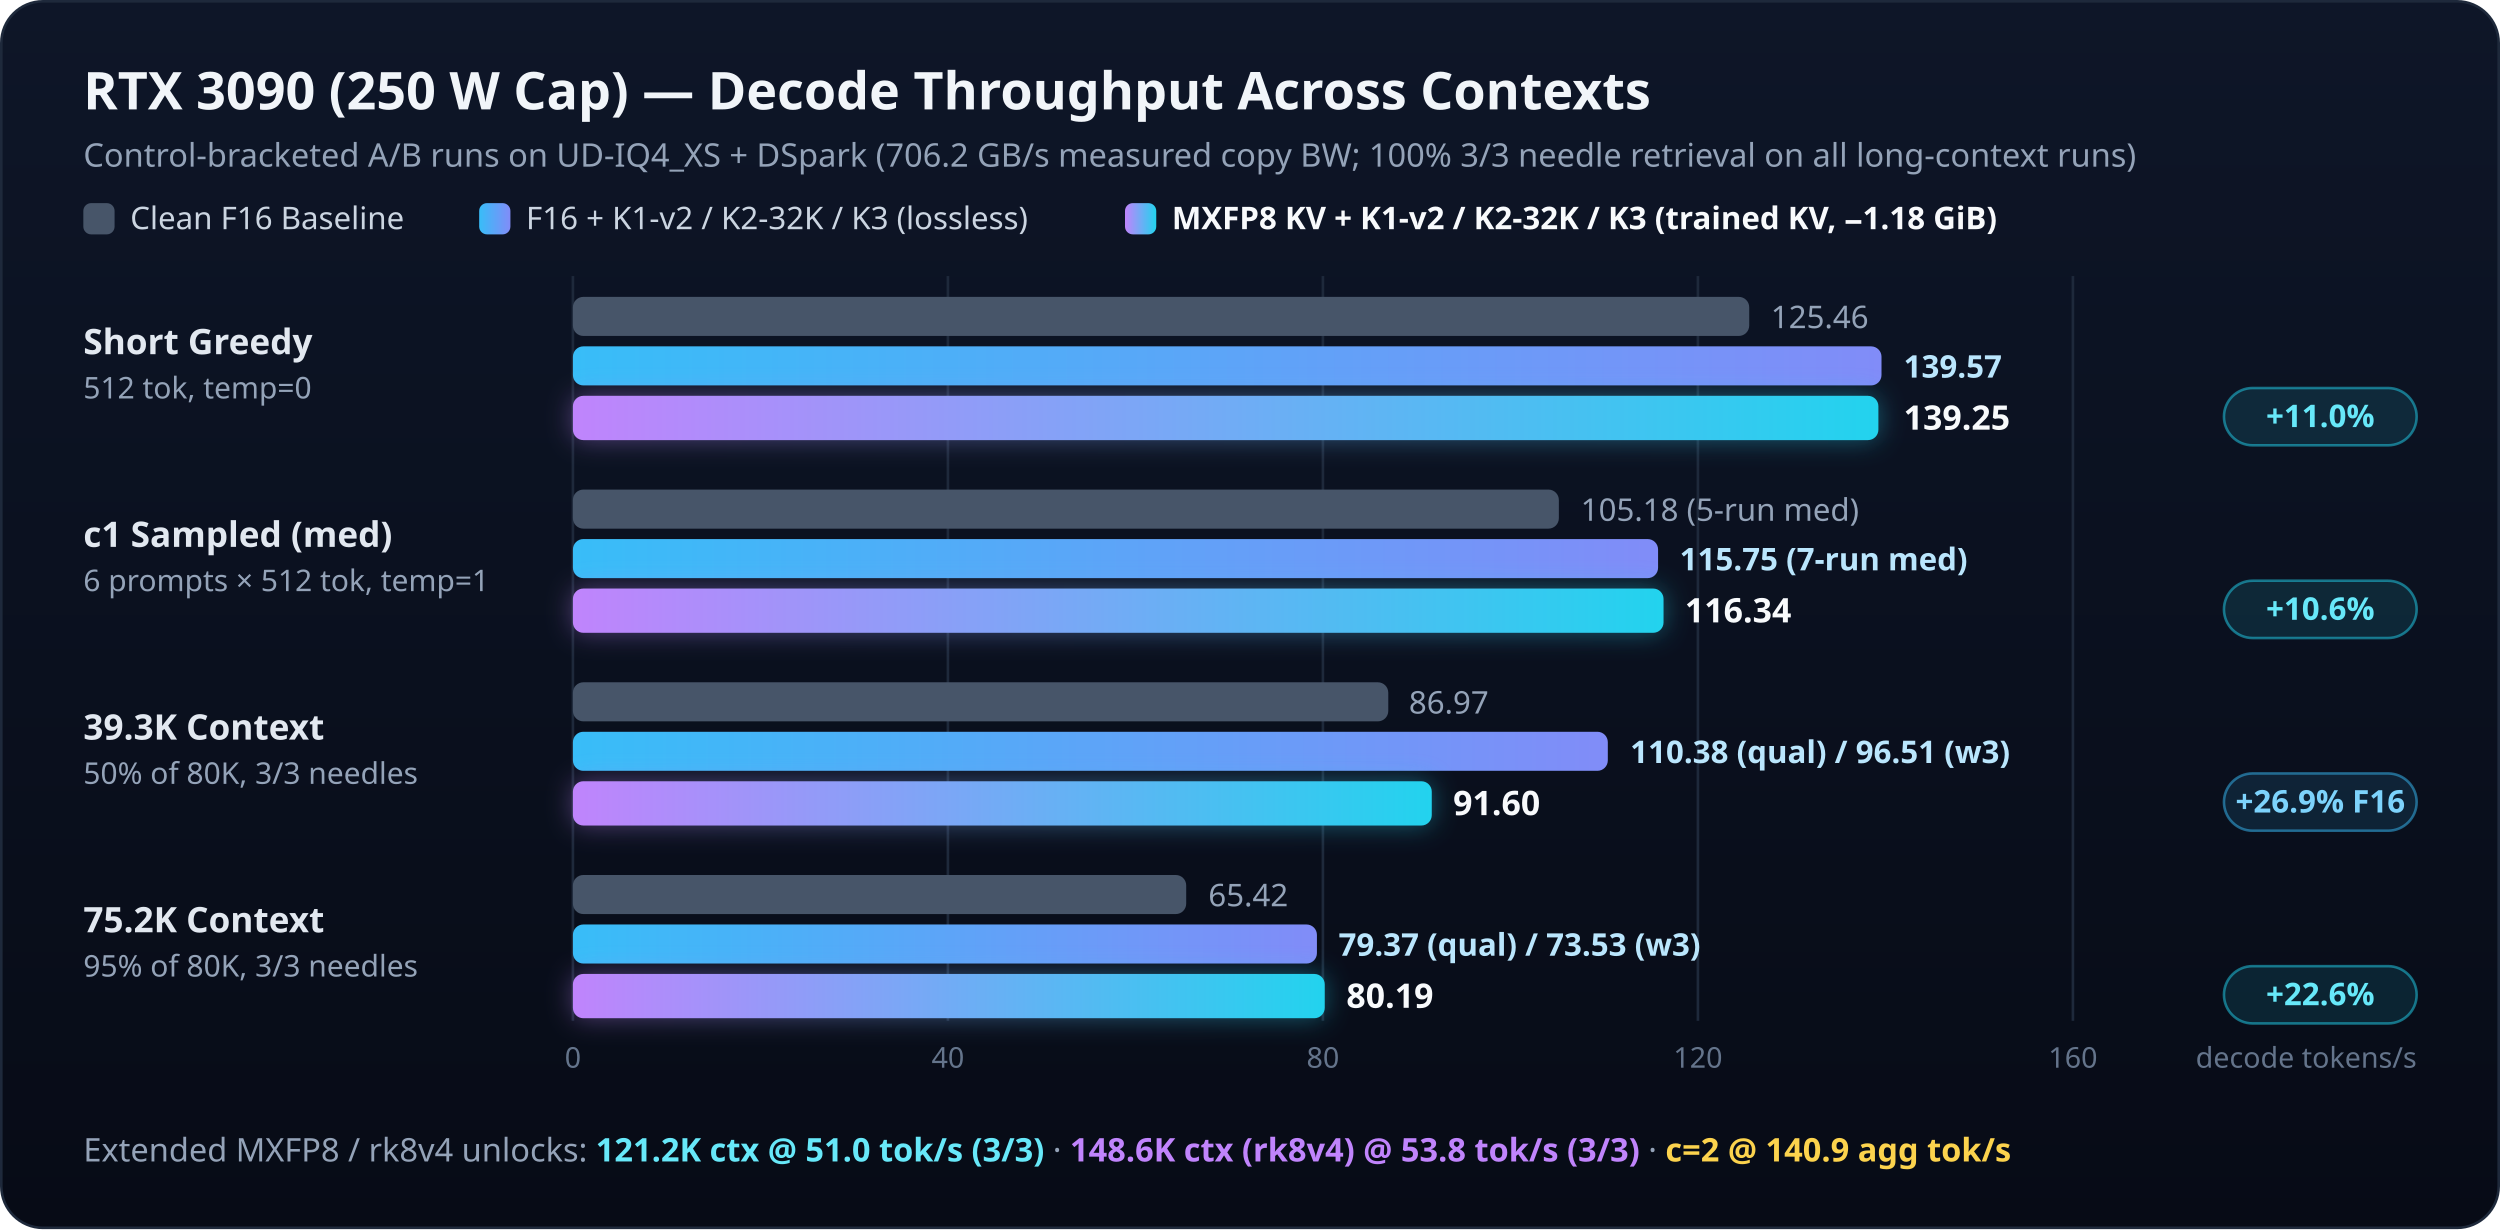
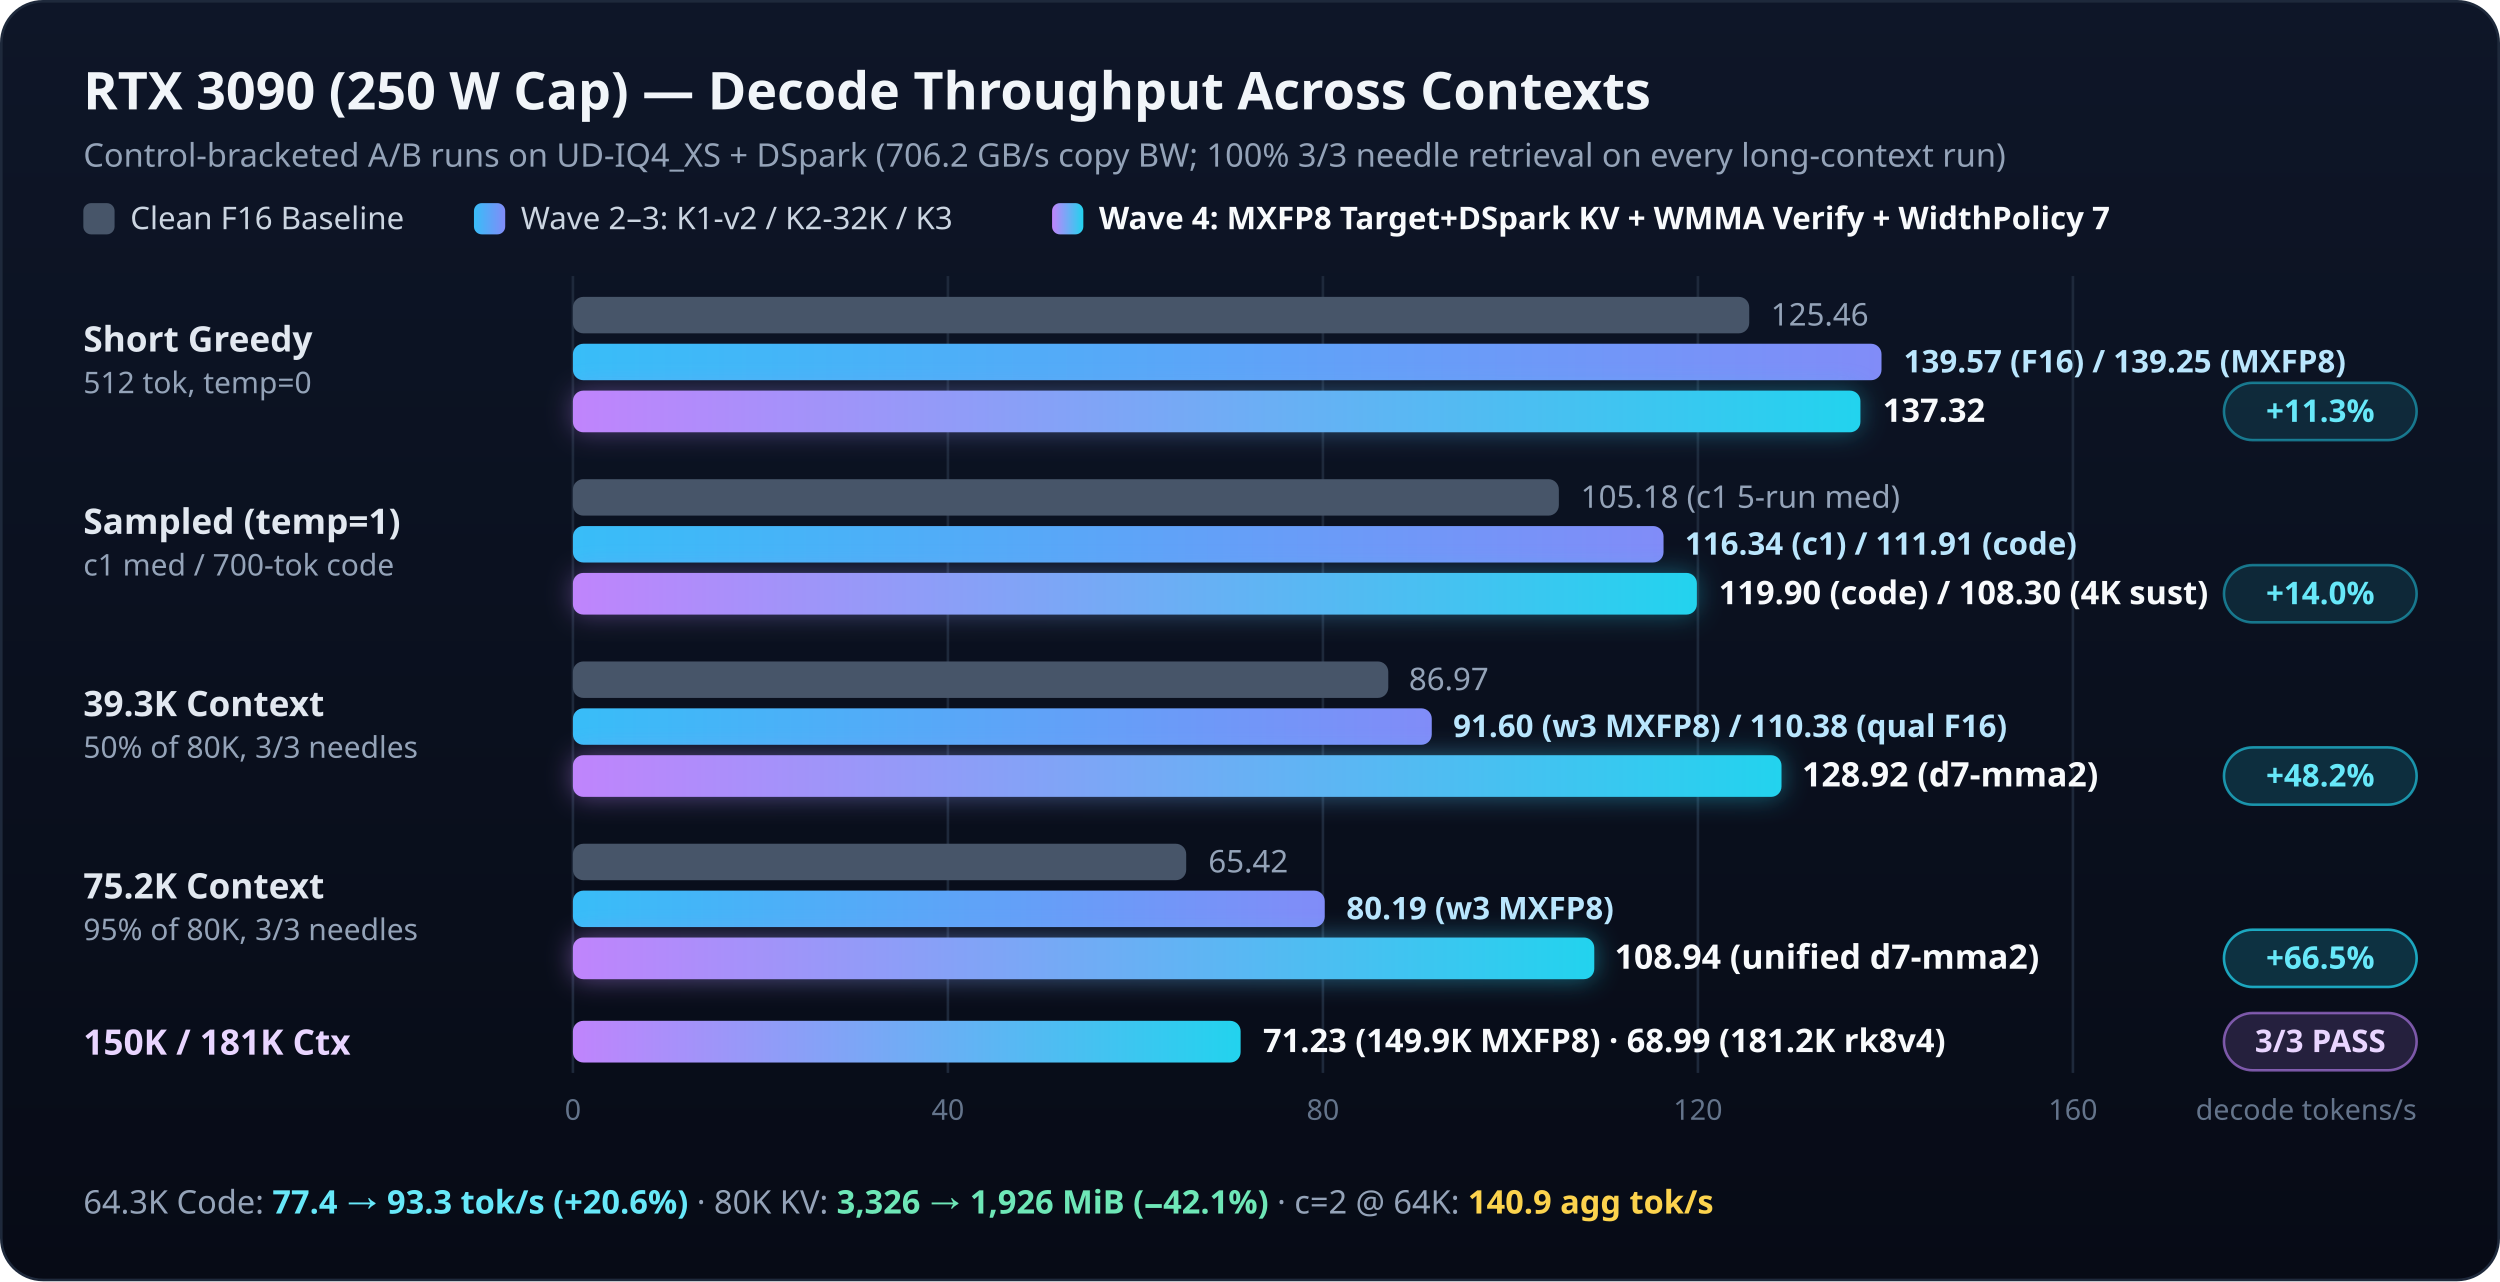
- <svg xmlns="http://www.w3.org/2000/svg" width="960" height="472" viewBox="0 0 960 472" role="img" aria-labelledby="t d">
+ <svg xmlns="http://www.w3.org/2000/svg" width="960" height="492" viewBox="0 0 960 492" role="img" aria-labelledby="t d">
  <defs>
    <linearGradient id="bg" x1="0" y1="0" x2="0" y2="1">
      <stop offset="0" stop-color="#0e1628" />
      <stop offset="1" stop-color="#070b16" />
    </linearGradient>
-     <linearGradient id="mxfp8" x1="0" y1="0" x2="1" y2="0">
+     <linearGradient id="w4" x1="0" y1="0" x2="1" y2="0">
      <stop offset="0" stop-color="#c084fc" />
      <stop offset="1" stop-color="#22d3ee" />
    </linearGradient>
    <linearGradient id="f16opt" x1="0" y1="0" x2="1" y2="0">
      <stop offset="0" stop-color="#38bdf8" />
      <stop offset="1" stop-color="#818cf8" />
    </linearGradient>
    <filter id="glow" x="-10%" y="-80%" width="120%" height="260%">
      <feGaussianBlur stdDeviation="5" />
    </filter>
  </defs>
-   <rect x="0.5" y="0.5" width="959" height="471" rx="16" fill="url(#bg)" stroke="#1e293b" />
+   <rect x="0.5" y="0.5" width="959" height="491" rx="16" fill="url(#bg)" stroke="#1e293b" />
  <g font-family="-apple-system, BlinkMacSystemFont, 'Segoe UI', 'Noto Sans', Helvetica, Arial, sans-serif">
    <text x="32" y="42" font-size="20" font-weight="700" fill="#f1f5f9">RTX 3090 (250 W Cap) — Decode Throughput Across Contexts</text>
-     <text x="32" y="64" font-size="12.5" fill="#94a3b8">Control-bracketed A/B runs on UD-IQ4_XS + DSpark (706.2 GB/s measured copy BW; 100% 3/3 needle retrieval on all long-context runs)</text>
+     <text x="32" y="64" font-size="12.5" fill="#94a3b8">Control-bracketed A/B runs on UD-IQ4_XS + DSpark (706.2 GB/s copy BW; 100% 3/3 needle retrieval on every long-context run)</text>
    <rect x="32" y="78" width="12" height="12" rx="3" fill="#475569" />
    <text x="50" y="88" font-size="12" fill="#cbd5e1">Clean F16 Baseline</text>
-     <rect x="184" y="78" width="12" height="12" rx="3" fill="url(#f16opt)" />
-     <text x="202" y="88" font-size="12" fill="#cbd5e1">F16 + K1-v2 / K2-32K / K3 (lossless)</text>
-     <rect x="432" y="78" width="12" height="12" rx="3" fill="url(#mxfp8)" />
-     <text x="450" y="88" font-size="12" font-weight="600" fill="#f8fafc">MXFP8 KV + K1-v2 / K2-32K / K3 (trained KV, −1.18 GiB)</text>
-     <line x1="220" y1="106" x2="220" y2="392" stroke="#1e293b" stroke-width="1" />
-     <text x="220" y="410" font-size="11" fill="#64748b" text-anchor="middle">0</text>
-     <line x1="364" y1="106" x2="364" y2="392" stroke="#1e293b" stroke-width="1" />
-     <text x="364" y="410" font-size="11" fill="#64748b" text-anchor="middle">40</text>
-     <line x1="508" y1="106" x2="508" y2="392" stroke="#1e293b" stroke-width="1" />
-     <text x="508" y="410" font-size="11" fill="#64748b" text-anchor="middle">80</text>
-     <line x1="652" y1="106" x2="652" y2="392" stroke="#1e293b" stroke-width="1" />
-     <text x="652" y="410" font-size="11" fill="#64748b" text-anchor="middle">120</text>
-     <line x1="796" y1="106" x2="796" y2="392" stroke="#1e293b" stroke-width="1" />
-     <text x="796" y="410" font-size="11" fill="#64748b" text-anchor="middle">160</text>
-     <text x="928" y="410" font-size="11" fill="#64748b" text-anchor="end">decode tokens/s</text>
-     <text x="32" y="136" font-size="13.5" font-weight="600" fill="#e2e8f0">Short Greedy</text>
-     <text x="32" y="153" font-size="11.5" fill="#94a3b8">512 tok, temp=0</text>
-     <rect x="220" y="114" width="451.7" height="15" rx="4" fill="#475569" />
-     <text x="680" y="126" font-size="12" fill="#94a3b8">125.46</text>
-     <rect x="220" y="133" width="502.5" height="15" rx="4" fill="url(#f16opt)" />
-     <text x="731" y="145" font-size="12" font-weight="600" fill="#bae6fd">139.57</text>
-     <rect x="220" y="152" width="501.3" height="17" rx="4" fill="url(#mxfp8)" opacity="0.4" filter="url(#glow)" />
-     <rect x="220" y="152" width="501.3" height="17" rx="4" fill="url(#mxfp8)" />
-     <text x="731" y="165" font-size="13" font-weight="700" fill="#f8fafc">139.25</text>
-     <rect x="854" y="149" width="74" height="22" rx="11" fill="#22d3ee" fill-opacity="0.12" stroke="#22d3ee" stroke-opacity="0.5" />
-     <text x="891" y="164" font-size="12" font-weight="700" fill="#67e8f9" text-anchor="middle">+11.0%</text>
-     <text x="32" y="210" font-size="13.5" font-weight="600" fill="#e2e8f0">c1 Sampled (med)</text>
-     <text x="32" y="227" font-size="11.5" fill="#94a3b8">6 prompts × 512 tok, temp=1</text>
-     <rect x="220" y="188" width="378.6" height="15" rx="4" fill="#475569" />
-     <text x="607" y="200" font-size="12" fill="#94a3b8">105.18 (5-run med)</text>
-     <rect x="220" y="207" width="416.7" height="15" rx="4" fill="url(#f16opt)" />
-     <text x="645" y="219" font-size="12" font-weight="600" fill="#bae6fd">115.75 (7-run med)</text>
-     <rect x="220" y="226" width="418.8" height="17" rx="4" fill="url(#mxfp8)" opacity="0.4" filter="url(#glow)" />
-     <rect x="220" y="226" width="418.8" height="17" rx="4" fill="url(#mxfp8)" />
-     <text x="647" y="239" font-size="13" font-weight="700" fill="#f8fafc">116.34</text>
-     <rect x="854" y="223" width="74" height="22" rx="11" fill="#22d3ee" fill-opacity="0.12" stroke="#22d3ee" stroke-opacity="0.5" />
-     <text x="891" y="238" font-size="12" font-weight="700" fill="#67e8f9" text-anchor="middle">+10.6%</text>
-     <text x="32" y="284" font-size="13.5" font-weight="600" fill="#e2e8f0">39.3K Context</text>
-     <text x="32" y="301" font-size="11.5" fill="#94a3b8">50% of 80K, 3/3 needles</text>
-     <rect x="220" y="262" width="313.1" height="15" rx="4" fill="#475569" />
-     <text x="541" y="274" font-size="12" fill="#94a3b8">86.97</text>
-     <rect x="220" y="281" width="397.4" height="15" rx="4" fill="url(#f16opt)" />
-     <text x="626" y="293" font-size="12" font-weight="600" fill="#bae6fd">110.38 (qual) / 96.51 (w3)</text>
-     <rect x="220" y="300" width="329.8" height="17" rx="4" fill="url(#mxfp8)" opacity="0.4" filter="url(#glow)" />
-     <rect x="220" y="300" width="329.8" height="17" rx="4" fill="url(#mxfp8)" />
-     <text x="558" y="313" font-size="13" font-weight="700" fill="#f8fafc">91.60</text>
-     <rect x="854" y="297" width="74" height="22" rx="11" fill="#38bdf8" fill-opacity="0.12" stroke="#38bdf8" stroke-opacity="0.5" />
-     <text x="891" y="312" font-size="12" font-weight="700" fill="#7dd3fc" text-anchor="middle">+26.9% F16</text>
-     <text x="32" y="358" font-size="13.5" font-weight="600" fill="#e2e8f0">75.2K Context</text>
-     <text x="32" y="375" font-size="11.5" fill="#94a3b8">95% of 80K, 3/3 needles</text>
-     <rect x="220" y="336" width="235.5" height="15" rx="4" fill="#475569" />
-     <text x="464" y="348" font-size="12" fill="#94a3b8">65.42</text>
-     <rect x="220" y="355" width="285.7" height="15" rx="4" fill="url(#f16opt)" />
-     <text x="514" y="367" font-size="12" font-weight="600" fill="#bae6fd">79.37 (qual) / 73.53 (w3)</text>
-     <rect x="220" y="374" width="288.7" height="17" rx="4" fill="url(#mxfp8)" opacity="0.4" filter="url(#glow)" />
-     <rect x="220" y="374" width="288.7" height="17" rx="4" fill="url(#mxfp8)" />
-     <text x="517" y="387" font-size="13" font-weight="700" fill="#f8fafc">80.19</text>
-     <rect x="854" y="371" width="74" height="22" rx="11" fill="#22d3ee" fill-opacity="0.12" stroke="#22d3ee" stroke-opacity="0.5" />
-     <text x="891" y="386" font-size="12" font-weight="700" fill="#67e8f9" text-anchor="middle">+22.6%</text>
-     <text x="32" y="446" font-size="12.5" fill="#94a3b8">Extended MXFP8 / rk8v4 unlocks: <tspan fill="#67e8f9" font-weight="700">121.2K ctx @ 51.0 tok/s (3/3)</tspan> · <tspan fill="#c084fc" font-weight="700">148.6K ctx (rk8v4) @ 53.8 tok/s (3/3)</tspan> · <tspan fill="#fcd34d" font-weight="700">c=2 @ 140.9 agg tok/s</tspan>
+     <rect x="182" y="78" width="12" height="12" rx="3" fill="url(#f16opt)" />
+     <text x="200" y="88" font-size="12" fill="#cbd5e1">Wave 2–3: K1-v2 / K2-32K / K3</text>
+     <rect x="404" y="78" width="12" height="12" rx="3" fill="url(#w4)" />
+     <text x="422" y="88" font-size="12" font-weight="600" fill="#f8fafc">Wave 4: MXFP8 Target+DSpark KV + WMMA Verify + WidthPolicy 7</text>
+     <line x1="220" y1="106" x2="220" y2="412" stroke="#1e293b" stroke-width="1" />
+     <text x="220" y="430" font-size="11" fill="#64748b" text-anchor="middle">0</text>
+     <line x1="364" y1="106" x2="364" y2="412" stroke="#1e293b" stroke-width="1" />
+     <text x="364" y="430" font-size="11" fill="#64748b" text-anchor="middle">40</text>
+     <line x1="508" y1="106" x2="508" y2="412" stroke="#1e293b" stroke-width="1" />
+     <text x="508" y="430" font-size="11" fill="#64748b" text-anchor="middle">80</text>
+     <line x1="652" y1="106" x2="652" y2="412" stroke="#1e293b" stroke-width="1" />
+     <text x="652" y="430" font-size="11" fill="#64748b" text-anchor="middle">120</text>
+     <line x1="796" y1="106" x2="796" y2="412" stroke="#1e293b" stroke-width="1" />
+     <text x="796" y="430" font-size="11" fill="#64748b" text-anchor="middle">160</text>
+     <text x="928" y="430" font-size="11" fill="#64748b" text-anchor="end">decode tokens/s</text>
+     <text x="32" y="135" font-size="13.5" font-weight="600" fill="#e2e8f0">Short Greedy</text>
+     <text x="32" y="151" font-size="11.5" fill="#94a3b8">512 tok, temp=0</text>
+     <rect x="220" y="114" width="451.7" height="14" rx="4" fill="#475569" />
+     <text x="680" y="125" font-size="12" fill="#94a3b8">125.46</text>
+     <rect x="220" y="132" width="502.5" height="14" rx="4" fill="url(#f16opt)" />
+     <text x="731" y="143" font-size="12" font-weight="600" fill="#bae6fd">139.57 (F16) / 139.25 (MXFP8)</text>
+     <rect x="220" y="150" width="494.4" height="16" rx="4" fill="url(#w4)" opacity="0.38" filter="url(#glow)" />
+     <rect x="220" y="150" width="494.4" height="16" rx="4" fill="url(#w4)" />
+     <text x="723" y="162" font-size="12.5" font-weight="700" fill="#f8fafc">137.32</text>
+     <rect x="854" y="147" width="74" height="22" rx="11" fill="#22d3ee" fill-opacity="0.12" stroke="#22d3ee" stroke-opacity="0.5" />
+     <text x="891" y="162" font-size="12" font-weight="700" fill="#67e8f9" text-anchor="middle">+11.3%</text>
+     <text x="32" y="205" font-size="13.5" font-weight="600" fill="#e2e8f0">Sampled (temp=1)</text>
+     <text x="32" y="221" font-size="11.5" fill="#94a3b8">c1 med / 700-tok code</text>
+     <rect x="220" y="184" width="378.6" height="14" rx="4" fill="#475569" />
+     <text x="607" y="195" font-size="12" fill="#94a3b8">105.18 (c1 5-run med)</text>
+     <rect x="220" y="202" width="418.8" height="14" rx="4" fill="url(#f16opt)" />
+     <text x="647" y="213" font-size="12" font-weight="600" fill="#bae6fd">116.34 (c1) / 111.91 (code)</text>
+     <rect x="220" y="220" width="431.6" height="16" rx="4" fill="url(#w4)" opacity="0.38" filter="url(#glow)" />
+     <rect x="220" y="220" width="431.6" height="16" rx="4" fill="url(#w4)" />
+     <text x="660" y="232" font-size="12.5" font-weight="700" fill="#f8fafc">119.90 (code) / 108.30 (4K sust)</text>
+     <rect x="854" y="217" width="74" height="22" rx="11" fill="#22d3ee" fill-opacity="0.12" stroke="#22d3ee" stroke-opacity="0.5" />
+     <text x="891" y="232" font-size="12" font-weight="700" fill="#67e8f9" text-anchor="middle">+14.0%</text>
+     <text x="32" y="275" font-size="13.5" font-weight="600" fill="#e2e8f0">39.3K Context</text>
+     <text x="32" y="291" font-size="11.5" fill="#94a3b8">50% of 80K, 3/3 needles</text>
+     <rect x="220" y="254" width="313.1" height="14" rx="4" fill="#475569" />
+     <text x="541" y="265" font-size="12" fill="#94a3b8">86.97</text>
+     <rect x="220" y="272" width="329.8" height="14" rx="4" fill="url(#f16opt)" />
+     <text x="558" y="283" font-size="12" font-weight="600" fill="#bae6fd">91.60 (w3 MXFP8) / 110.38 (qual F16)</text>
+     <rect x="220" y="290" width="464.1" height="16" rx="4" fill="url(#w4)" opacity="0.45" filter="url(#glow)" />
+     <rect x="220" y="290" width="464.1" height="16" rx="4" fill="url(#w4)" />
+     <text x="692" y="302" font-size="13" font-weight="700" fill="#f8fafc">128.92 (d7-mma2)</text>
+     <rect x="854" y="287" width="74" height="22" rx="11" fill="#22d3ee" fill-opacity="0.16" stroke="#22d3ee" stroke-opacity="0.65" />
+     <text x="891" y="302" font-size="12" font-weight="700" fill="#67e8f9" text-anchor="middle">+48.2%</text>
+     <text x="32" y="345" font-size="13.5" font-weight="600" fill="#e2e8f0">75.2K Context</text>
+     <text x="32" y="361" font-size="11.5" fill="#94a3b8">95% of 80K, 3/3 needles</text>
+     <rect x="220" y="324" width="235.5" height="14" rx="4" fill="#475569" />
+     <text x="464" y="335" font-size="12" fill="#94a3b8">65.42</text>
+     <rect x="220" y="342" width="288.7" height="14" rx="4" fill="url(#f16opt)" />
+     <text x="517" y="353" font-size="12" font-weight="600" fill="#bae6fd">80.19 (w3 MXFP8)</text>
+     <rect x="220" y="360" width="392.2" height="16" rx="4" fill="url(#w4)" opacity="0.48" filter="url(#glow)" />
+     <rect x="220" y="360" width="392.2" height="16" rx="4" fill="url(#w4)" />
+     <text x="620" y="372" font-size="13" font-weight="700" fill="#f8fafc">108.94 (unified d7-mma2)</text>
+     <rect x="854" y="357" width="74" height="22" rx="11" fill="#22d3ee" fill-opacity="0.18" stroke="#22d3ee" stroke-opacity="0.75" />
+     <text x="891" y="372" font-size="12" font-weight="700" fill="#67e8f9" text-anchor="middle">+66.5%</text>
+     <text x="32" y="405" font-size="13.5" font-weight="600" fill="#e9d5ff">150K / 181K Ctx</text>
+     <rect x="220" y="392" width="256.4" height="16" rx="4" fill="url(#w4)" />
+     <text x="485" y="404" font-size="12.5" font-weight="700" fill="#f8fafc">71.23 (149.9K MXFP8) · 68.99 (181.2K rk8v4)</text>
+     <rect x="854" y="389" width="74" height="22" rx="11" fill="#c084fc" fill-opacity="0.16" stroke="#c084fc" stroke-opacity="0.6" />
+     <text x="891" y="404" font-size="12" font-weight="700" fill="#e9d5ff" text-anchor="middle">3/3 PASS</text>
+     <text x="32" y="466" font-size="12.5" fill="#94a3b8">64.3K Code: <tspan fill="#67e8f9" font-weight="700">77.4 → 93.3 tok/s (+20.6%)</tspan> · 80K KV: <tspan fill="#6ee7b7" font-weight="700">3,326 → 1,926 MiB (−42.1%)</tspan> · c=2 @ 64K: <tspan fill="#fcd34d" font-weight="700">140.9 agg tok/s</tspan>
    </text>
  </g>
</svg>
